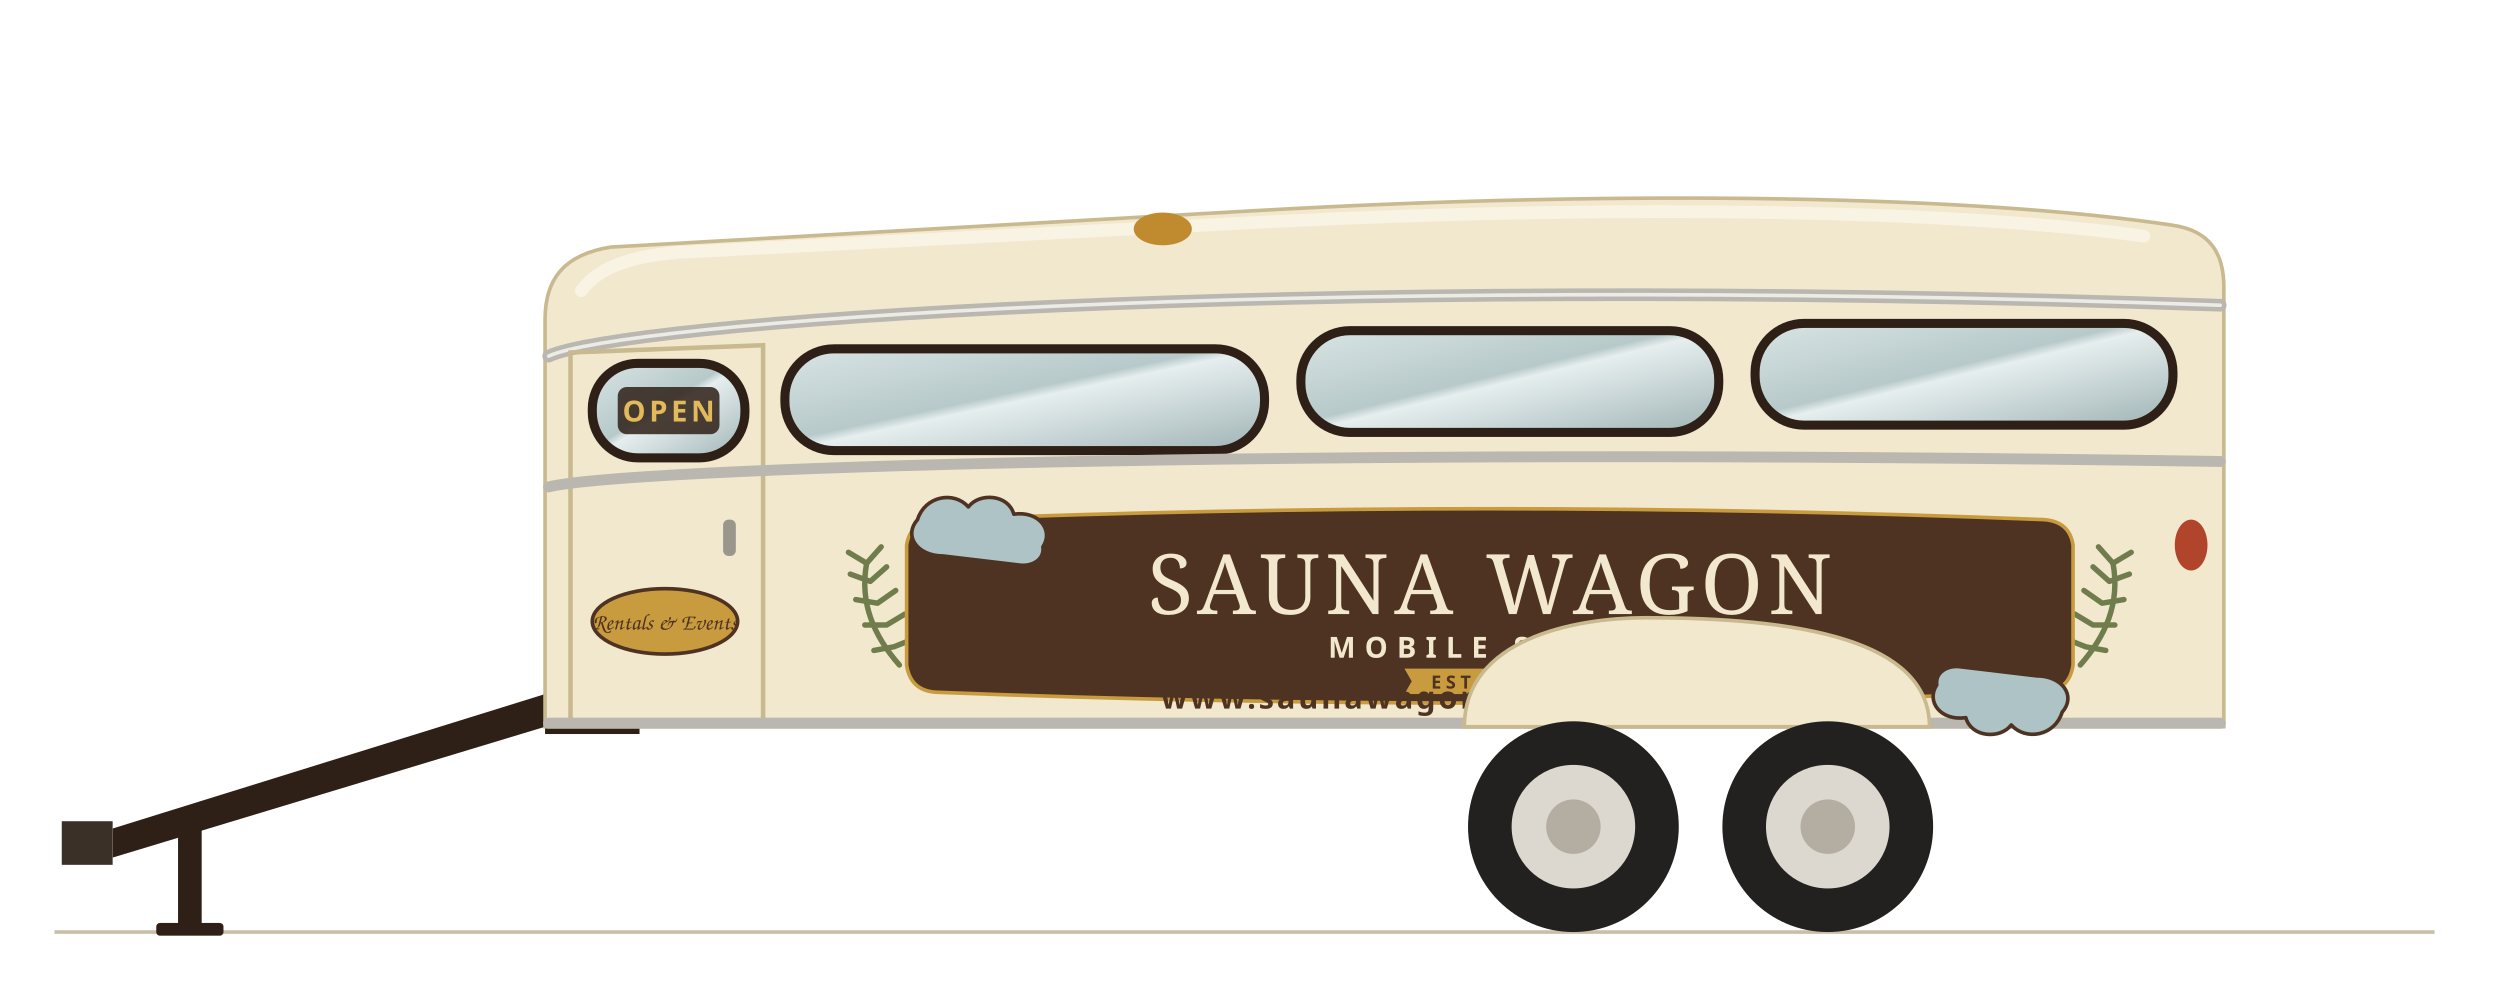
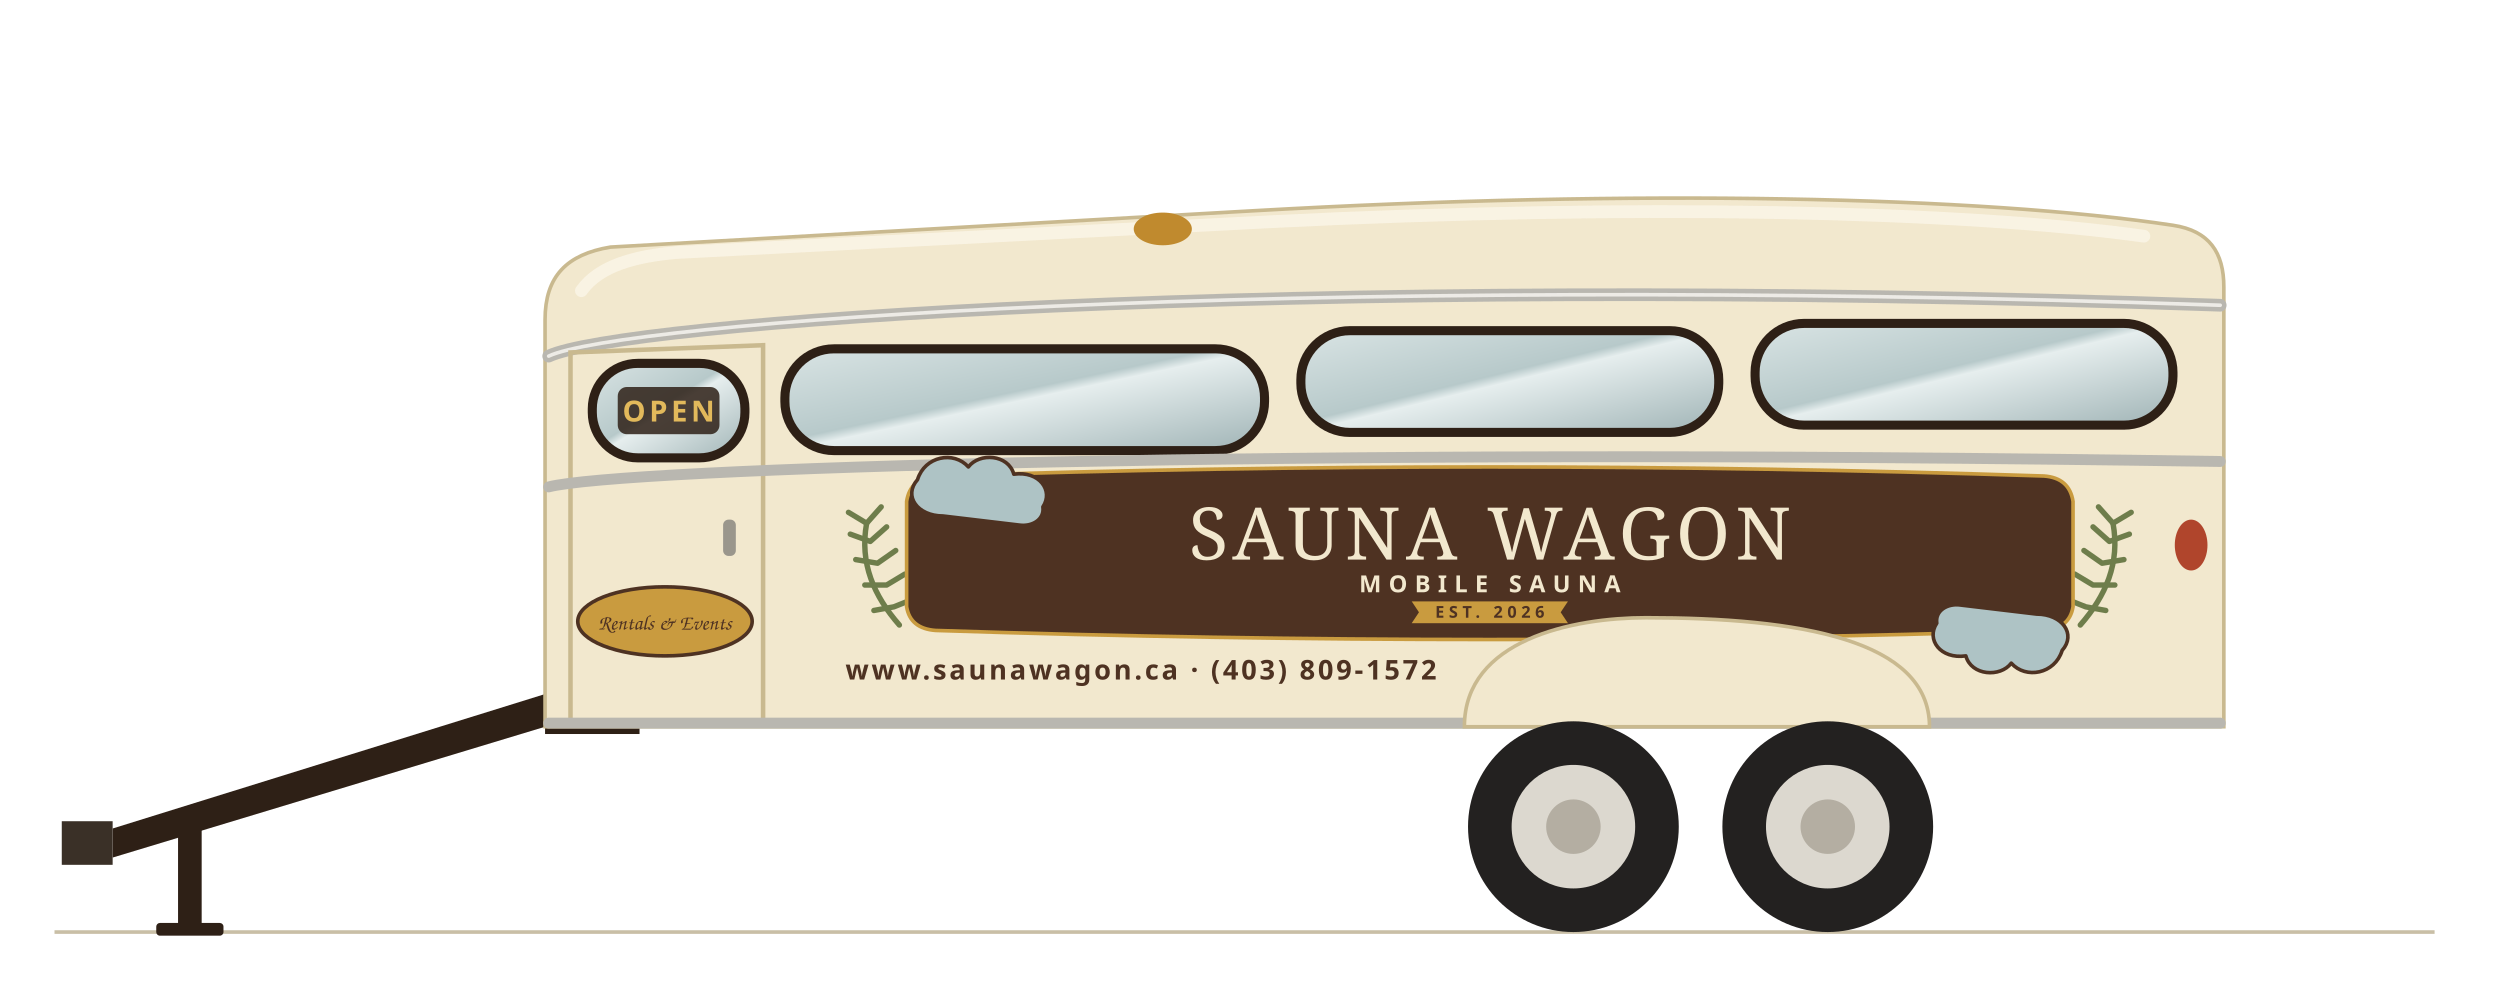
<svg xmlns="http://www.w3.org/2000/svg" viewBox="0 0 1376 540" width="1376" height="540" role="img" aria-label="Illustration of the Sauna Wagon: a cream two-horse trailer with a brown Sauna Wagon livery band, steam clouds and pine sprigs">
  <defs>
    <style>
      .slab { font-family: 'Alfa Slab One', 'Rockwell', Georgia, serif; }
      .narrow { font-family: 'Archivo Narrow', 'Arial Narrow', 'Oswald', sans-serif; font-weight: 700; }
      .script { font-family: 'Kaushan Script', 'Brush Script MT', cursive; }
    </style>
    <linearGradient id="glass" x1="0" y1="0" x2="1" y2="1">
      <stop offset="0" stop-color="#D9E4E4" />
      <stop offset=".45" stop-color="#B7C9CA" />
      <stop offset=".5" stop-color="#E6EEEE" />
      <stop offset="1" stop-color="#9FB3B5" />
    </linearGradient>
  </defs>
  <line x1="30" y1="513" x2="1340" y2="513" stroke="#C9BFA6" stroke-width="2" />
  <path d="M 300 382 L 62 456 L 62 472 L 300 400 Z" fill="#2E2016" />
  <rect x="98" y="452" width="13" height="62" fill="#2E2016" />
  <rect x="86" y="508" width="37" height="7" rx="2" fill="#2E2016" />
  <path d="M 62 452 L 34 452 L 34 476 L 62 476 Z" fill="#3A3027" />
  <rect x="300" y="392" width="52" height="12" fill="#2E2016" />
  <path d="M 300 400 L 300 176 C 300 152 312 140 336 136 L 690 116 C 900 104 1090 108 1196 124 C 1216 127 1224 139 1224 158 L 1224 400 Z" fill="#F2E8CE" />
  <path d="M 300 400 L 300 176 C 300 152 312 140 336 136 L 690 116 C 900 104 1090 108 1196 124 C 1216 127 1224 139 1224 158 L 1224 400 Z" fill="none" stroke="#C9B98F" stroke-width="2" />
  <path d="M 320 160 C 330 146 350 141 372 139 L 700 122 C 900 112 1080 116 1180 130" fill="none" stroke="#FBF6E9" stroke-width="7" stroke-linecap="round" opacity="0.8" />
  <path d="M 302 196 C 340 178 700 150 1222 168" fill="none" stroke="#B9B7B0" stroke-width="7" stroke-linecap="round" />
  <path d="M 302 196 C 340 178 700 150 1222 168" fill="none" stroke="#EDEBE6" stroke-width="2" stroke-linecap="round" />
  <rect x="326" y="200" width="84" height="52" rx="25" fill="url(#glass)" stroke="#2E2016" stroke-width="5" />
  <rect x="432" y="192" width="264" height="56" rx="27" fill="url(#glass)" stroke="#2E2016" stroke-width="5" />
  <rect x="716" y="182" width="230" height="56" rx="27" fill="url(#glass)" stroke="#2E2016" stroke-width="5" />
  <rect x="966" y="178" width="230" height="56" rx="27" fill="url(#glass)" stroke="#2E2016" stroke-width="5" />
  <rect x="340" y="213" width="56" height="26" rx="5" fill="#2E2016" opacity=".85" />
  <text class="narrow" x="368" y="232" text-anchor="middle" font-size="16" letter-spacing="2" fill="#E2B95B">OPEN</text>
  <path d="M 314 396 L 314 194 L 420 190 L 420 396" fill="none" stroke="#C9B98F" stroke-width="2.5" />
  <rect x="398" y="286" width="7" height="20" rx="3" fill="#9A968C" />
  <g transform="translate(366,342)">
-     <ellipse cx="0" cy="0" rx="40" ry="18" fill="#C99B3F" stroke="#4E3222" stroke-width="2" />
-     <text class="script" x="0" y="4.5" text-anchor="middle" font-size="12.5" fill="#4E3222">Rentals &amp; Events</text>
+     <ellipse cx="0" cy="0" rx="48" ry="19" fill="#C99B3F" stroke="#4E3222" stroke-width="2" />
+     <text class="script" x="0" y="4.5" text-anchor="middle" font-size="11.5" fill="#4E3222">Rentals &amp; Events</text>
  </g>
  <path d="M 302 268 C 340 258 700 246 1222 254" fill="none" stroke="#B9B7B0" stroke-width="6" stroke-linecap="round" />
  <path d="M 302 398 L 1222 398" fill="none" stroke="#B9B7B0" stroke-width="6" stroke-linecap="round" />
-   <g transform="translate(455,280)">
+   <g transform="translate(455,258)">
    <g stroke="#6E7D4B" stroke-width="3" stroke-linecap="round" fill="none">
      <path d="M 40 86 C 26 70 18 52 22 30" />
      <path d="M 22 30 l -10 -6 M 22 30 l 8 -9 M 24 40 l -11 -4 M 24 40 l 9 -8 M 28 52 l -12 -2 M 28 52 l 10 -7 M 33 64 l -12 0 M 33 64 l 10 -6 M 37 76 l -11 2 M 37 76 l 10 -4" />
      <g transform="translate(730,0) scale(-1,1)">
        <path d="M 40 86 C 26 70 18 52 22 30" />
        <path d="M 22 30 l -10 -6 M 22 30 l 8 -9 M 24 40 l -11 -4 M 24 40 l 9 -8 M 28 52 l -12 -2 M 28 52 l 10 -7 M 33 64 l -12 0 M 33 64 l 10 -6 M 37 76 l -11 2 M 37 76 l 10 -4" />
      </g>
    </g>
-     <path d="M 60 6 Q 365 -6 670 6 Q 684 7 686 20 L 686 86 Q 684 100 670 101 Q 365 113 60 101 Q 46 100 44 86 L 44 20 Q 46 7 60 6 Z" fill="#4E3222" stroke="#C99B3F" stroke-width="2" />
+     <path d="M 60 4 Q 365 -6 670 4 Q 684 5 686 18 L 686 76 Q 684 88 670 89 Q 365 99 60 89 Q 46 88 44 76 L 44 18 Q 46 5 60 4 Z" fill="#4E3222" stroke="#C99B3F" stroke-width="2" />
    <g fill="#AEC3C5" stroke="#4E3222" stroke-width="2" stroke-linejoin="round">
      <path d="M 64 26 c -14 0 -22 -11 -14 -20 c 4 -13 20 -16 28 -7 c 6 -8 22 -7 25 4 c 14 -2 22 9 16 18 c 1 7 -6 11 -13 10 Z" />
-       <path d="M 666 92 c 14 0 22 11 14 20 c -4 13 -20 16 -28 7 c -6 8 -22 7 -25 -4 c -14 2 -22 -9 -16 -18 c -1 -7 6 -11 13 -10 Z" />
+       <path d="M 666 80 c 14 0 22 11 14 20 c -4 13 -20 16 -28 7 c -6 8 -22 7 -25 -4 c -14 2 -22 -9 -16 -18 c -1 -7 6 -11 13 -10 Z" />
    </g>
-     <text class="slab" x="365" y="58" text-anchor="middle" font-size="46" letter-spacing="3" fill="#F2E8CE">SAUNA WAGON</text>
-     <text class="narrow" x="365" y="82" text-anchor="middle" font-size="16" letter-spacing="5" fill="#F2E8CE">MOBILE SAUNA</text>
-     <path d="M 318 88 L 412 88 L 408 95 L 412 102 L 318 102 L 322 95 Z" fill="#C99B3F" />
-     <text class="narrow" x="365" y="99" text-anchor="middle" font-size="10" letter-spacing="2.5" fill="#4E3222">EST. 2026</text>
+     <text class="slab" x="365" y="50" text-anchor="middle" font-size="40" letter-spacing="3" fill="#F2E8CE">SAUNA WAGON</text>
+     <text class="narrow" x="365" y="68" text-anchor="middle" font-size="13" letter-spacing="4" fill="#F2E8CE">MOBILE SAUNA</text>
+     <path d="M 322 73 L 408 73 L 404 79 L 408 85 L 322 85 L 326 79 Z" fill="#C99B3F" />
+     <text class="narrow" x="365" y="82" text-anchor="middle" font-size="9" letter-spacing="2.5" fill="#4E3222">EST. 2026</text>
  </g>
-   <text class="narrow" x="820" y="390" text-anchor="middle" font-size="17" letter-spacing="1.5" fill="#4E3222">www.saunawagon.ca  ·  (403) 809-1572</text>
+   <text class="narrow" x="628" y="374" text-anchor="middle" font-size="15" letter-spacing="1.5" fill="#4E3222">www.saunawagon.ca  ·  (403) 809-1572</text>
  <path d="M 806 400 C 806 352 866 340 906 340 C 990 340 1062 352 1062 400 Z" fill="#F2E8CE" stroke="#C9B98F" stroke-width="2" />
  <circle cx="866" cy="455" r="58" fill="#232120" />
  <circle cx="866" cy="455" r="34" fill="#DCD8CF" />
  <circle cx="866" cy="455" r="15" fill="#B4AEA2" />
  <circle cx="1006" cy="455" r="58" fill="#232120" />
  <circle cx="1006" cy="455" r="34" fill="#DCD8CF" />
  <circle cx="1006" cy="455" r="15" fill="#B4AEA2" />
  <ellipse cx="640" cy="126" rx="16" ry="9" fill="#C08A2E" />
  <ellipse cx="1206" cy="300" rx="9" ry="14" fill="#B0452C" />
</svg>
